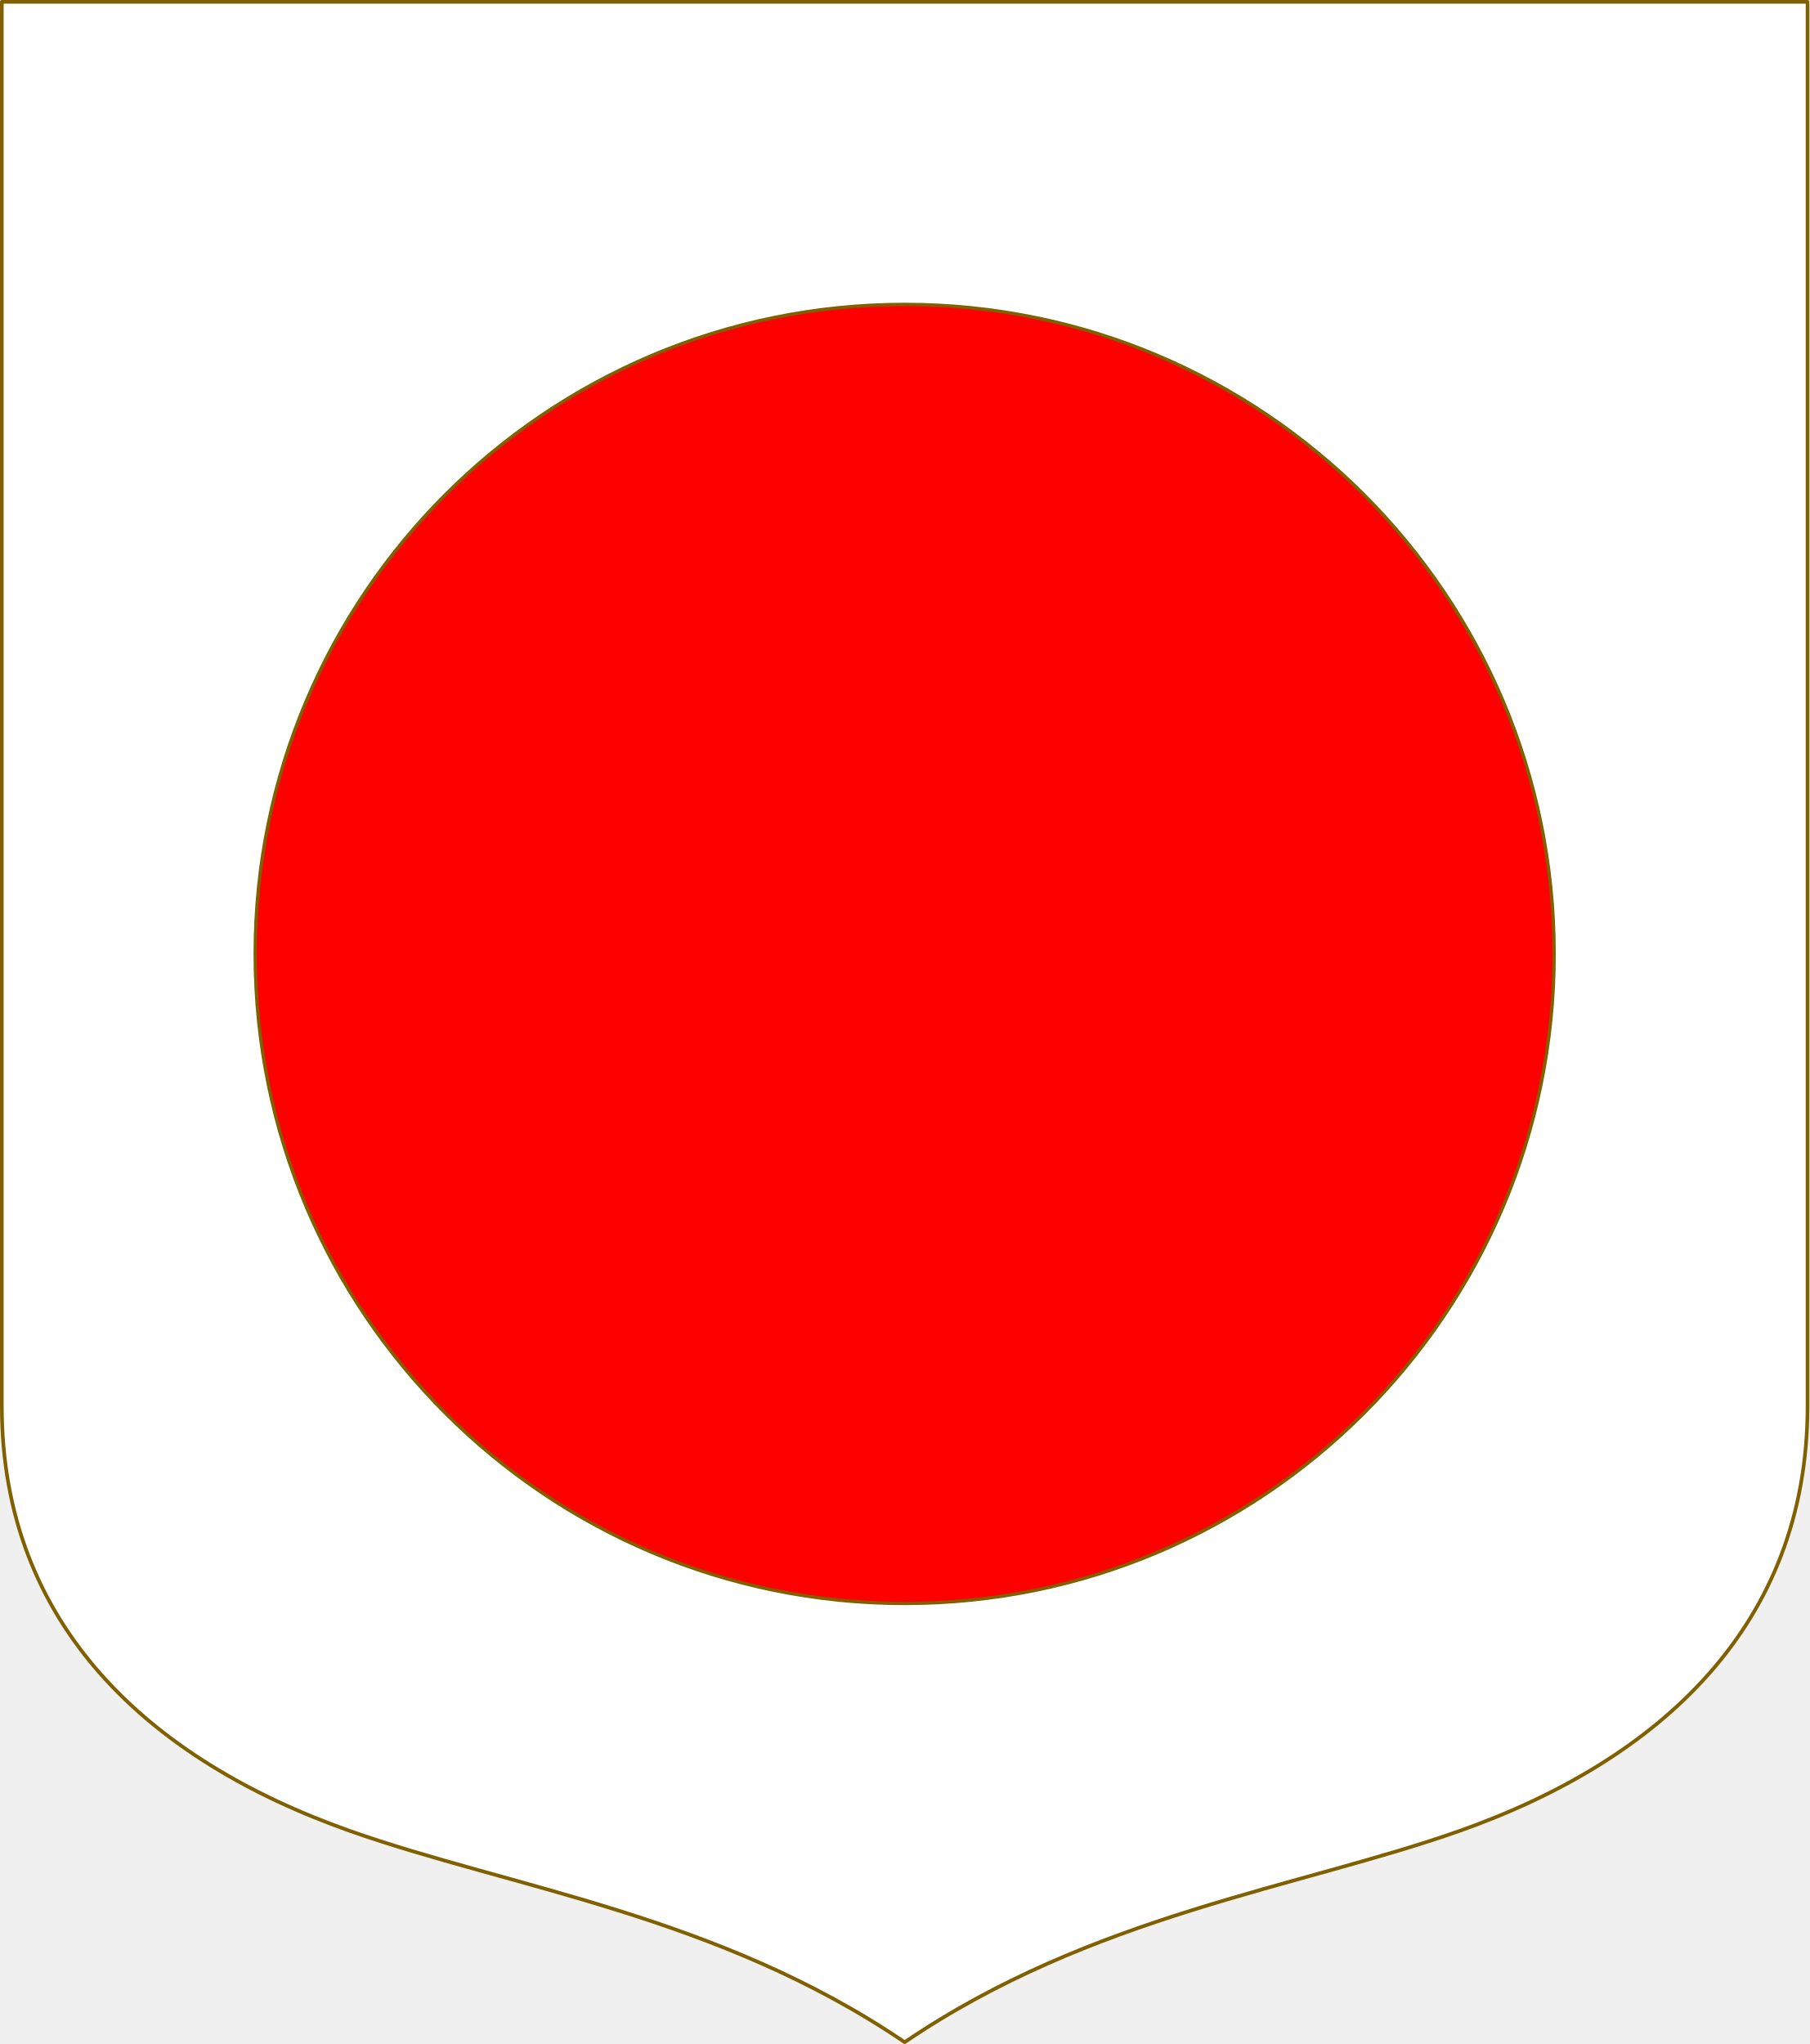
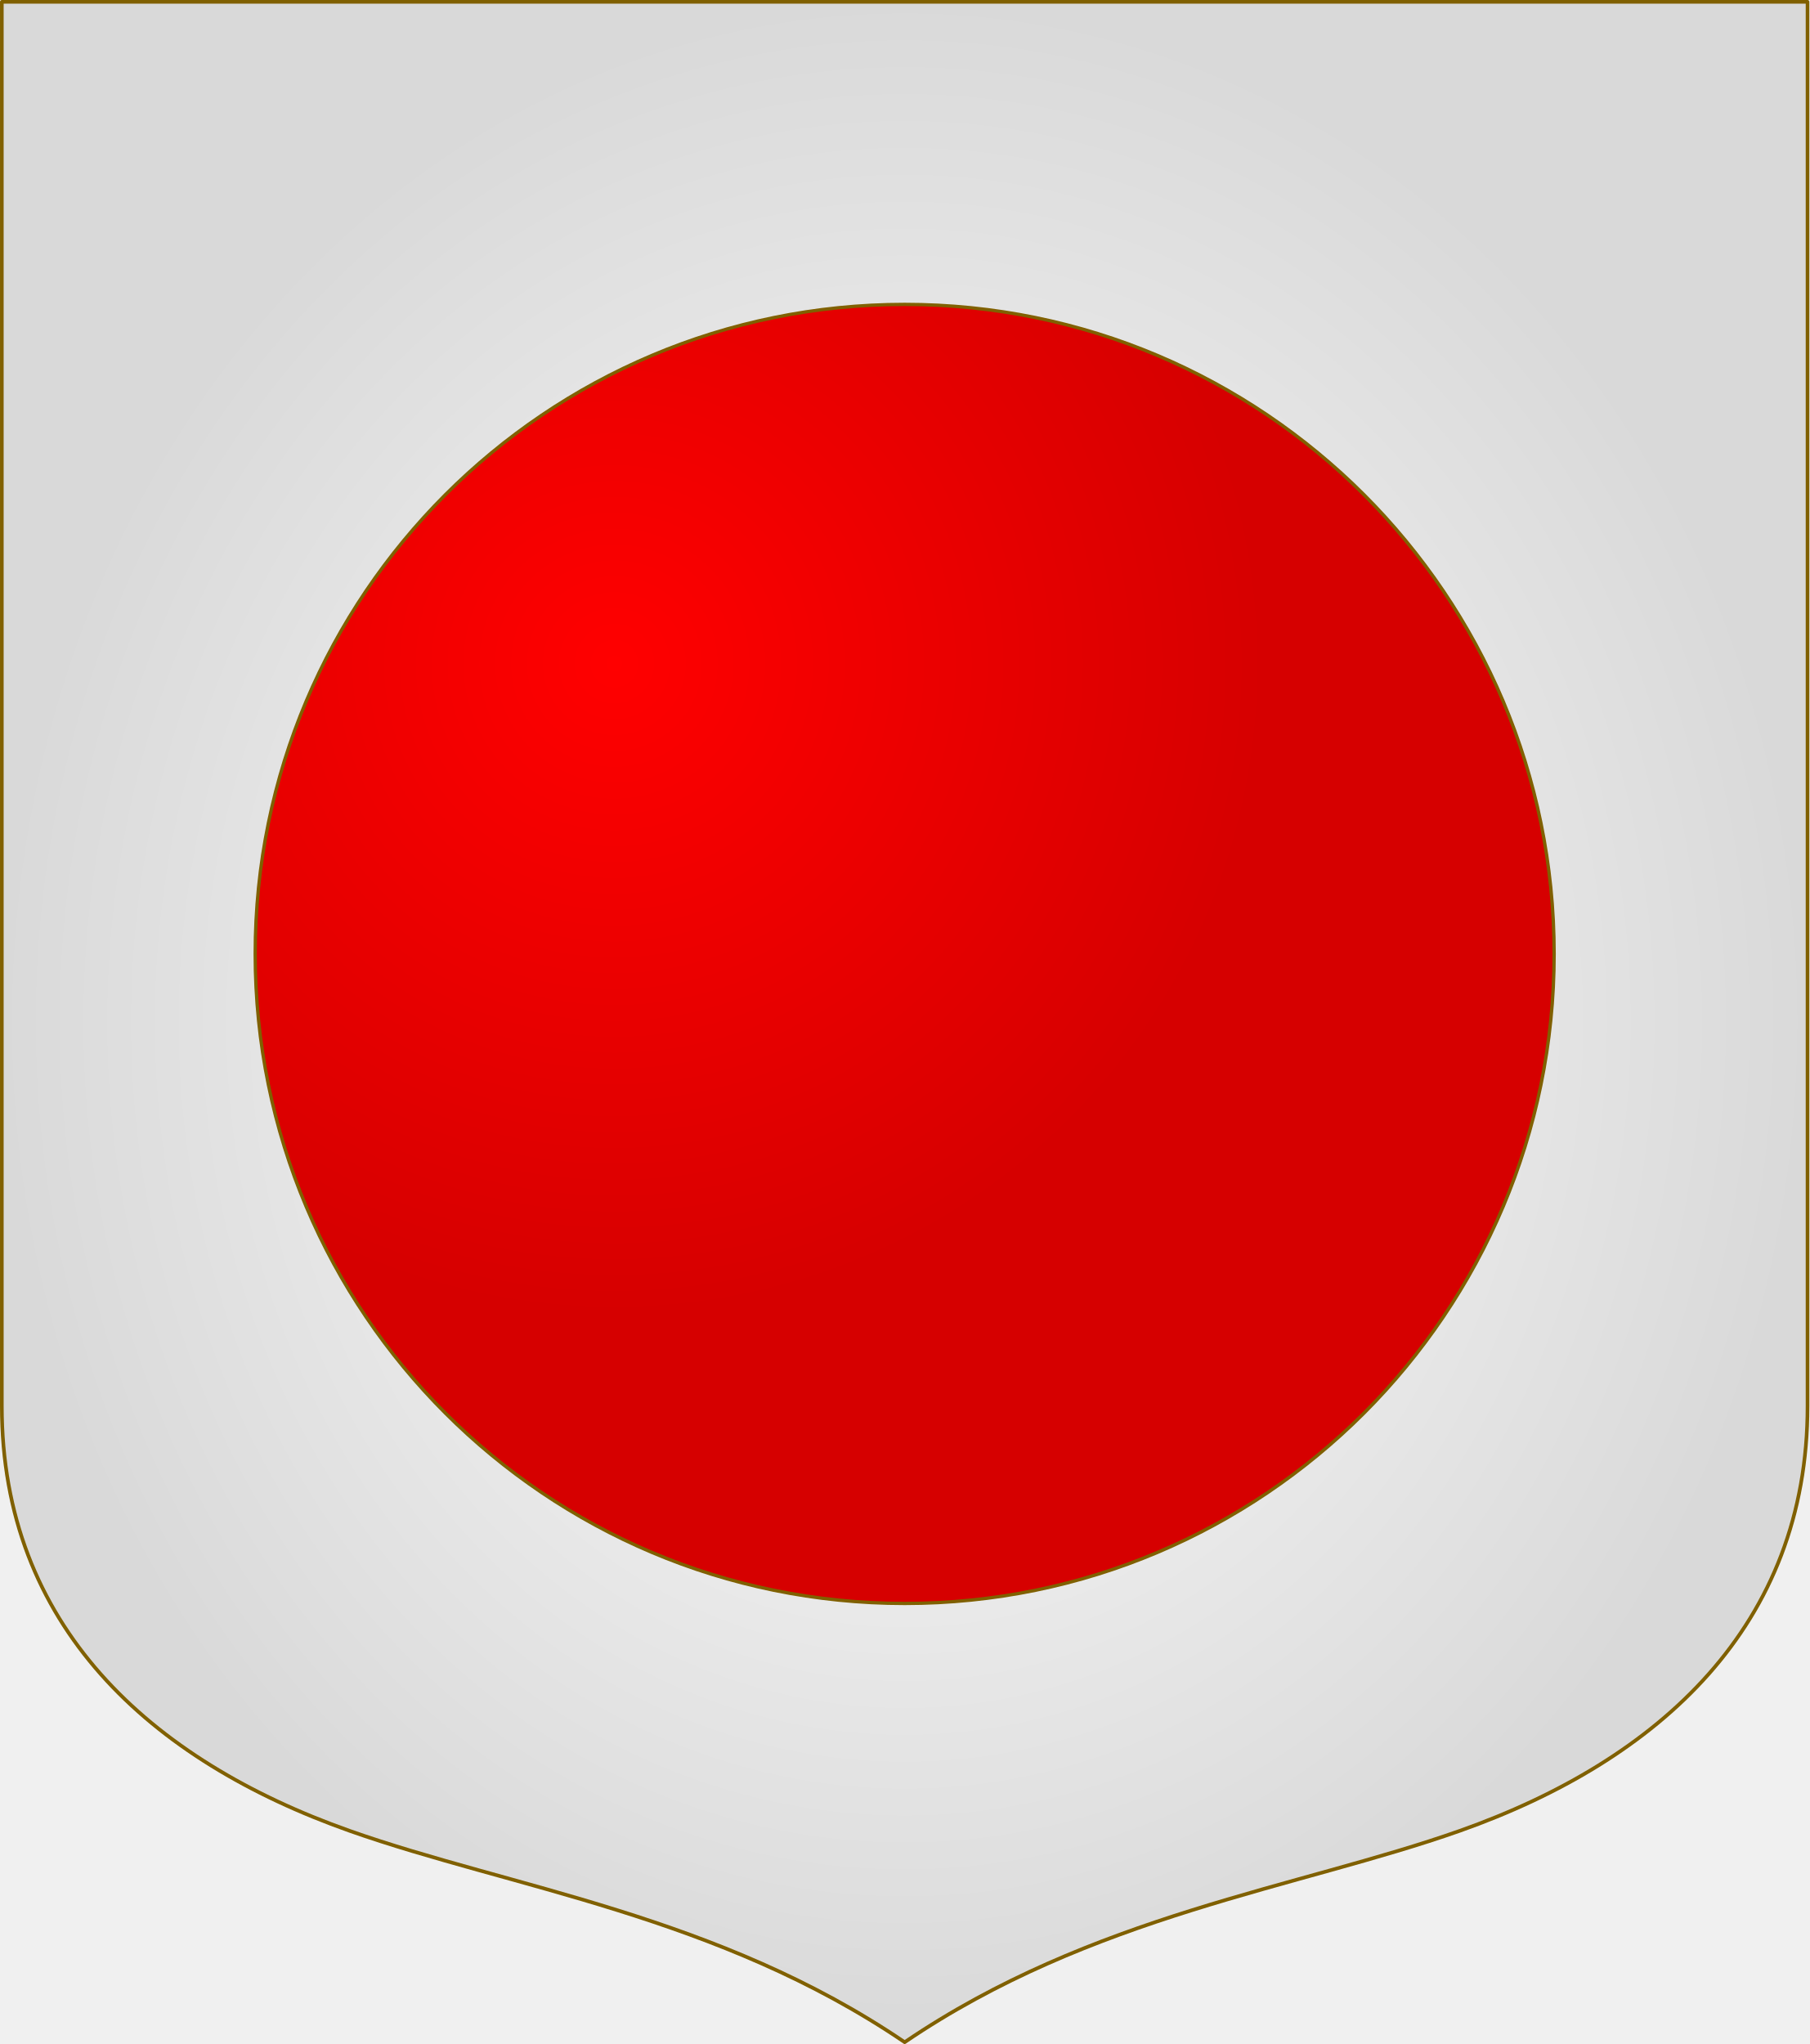
- <svg xmlns="http://www.w3.org/2000/svg" width="498.621" height="563.234" viewBox="0 0 131.927 149.022" version="1.1" id="svg8">
-   <defs id="defs2" />
+ <svg xmlns="http://www.w3.org/2000/svg" xmlns:xlink="http://www.w3.org/1999/xlink" width="498.621" height="563.234" viewBox="0 0 131.927 149.022" version="1.1" id="svg8">
+   <defs id="defs2">
+     <linearGradient id="linearGradient2">
+       <stop style="stop-color:#ffffff;stop-opacity:1;" offset="0" id="stop3" />
+       <stop style="stop-color:#d9d9d9;stop-opacity:1;" offset="1" id="stop4" />
+     </linearGradient>
+     <linearGradient id="linearGradient1">
+       <stop style="stop-color:#ff0000;stop-opacity:1;" offset="0" id="stop1" />
+       <stop style="stop-color:#d60000;stop-opacity:1;" offset="1" id="stop2" />
+     </linearGradient>
+     <radialGradient xlink:href="#linearGradient1" id="radialGradient2" cx="226.661" cy="630.464" fx="226.661" fy="630.464" r="47.476" gradientUnits="userSpaceOnUse" />
+     <radialGradient xlink:href="#linearGradient2" id="radialGradient4" cx="247.827" cy="656.593" fx="247.827" fy="656.593" r="65.963" gradientTransform="matrix(1,0,0,1.129582,0,-85.08297)" gradientUnits="userSpaceOnUse" />
+   </defs>
  <g id="layer1" transform="translate(-181.8641,-582.0823)">
-     <path id="path1560" d="m 313.659,582.215 v 102.379 c 0,15.993 -10.795,25.82 -25.36,30.969 -11.742,4.151 -26.848,6.148 -40.471,15.41 -13.623,-9.262 -28.729,-11.259 -40.471,-15.41 -14.565,-5.149 -25.36,-14.976 -25.36,-30.969 V 582.215 Z" style="fill:#ffffff;fill-opacity:1;stroke:#806000;stroke-width:0.265;stroke-linecap:butt;stroke-linejoin:round;stroke-miterlimit:4;stroke-dasharray:none;stroke-opacity:1" />
+     <path id="path1560" d="m 313.659,582.215 v 102.379 c 0,15.993 -10.795,25.82 -25.36,30.969 -11.742,4.151 -26.848,6.148 -40.471,15.41 -13.623,-9.262 -28.729,-11.259 -40.471,-15.41 -14.565,-5.149 -25.36,-14.976 -25.36,-30.969 V 582.215 Z" style="fill:url(#radialGradient4);fill-opacity:1;stroke:#806000;stroke-width:0.265;stroke-linecap:butt;stroke-linejoin:round;stroke-miterlimit:4;stroke-dasharray:none;stroke-opacity:1" />
    <g transform="translate(547.991,8e-5)" id="g1763" />
    <g id="g13346" style="stroke:#806000;stroke-width:0.265;stroke-linecap:round;stroke-linejoin:round;stroke-miterlimit:4;stroke-dasharray:none;stroke-opacity:1" transform="translate(-129.1241,-148.843)" />
-     <circle style="fill:#ff0000;stroke:#806000;stroke-width:0.242;stroke-linecap:round;stroke-linejoin:round;stroke-dasharray:none" id="path2" cx="247.827" cy="651.63" r="47.355" />
+     <circle style="fill:url(#radialGradient2);stroke:#806000;stroke-width:0.242;stroke-linecap:round;stroke-linejoin:round;stroke-dasharray:none" id="path2" cx="247.827" cy="651.63" r="47.355" />
  </g>
</svg>
